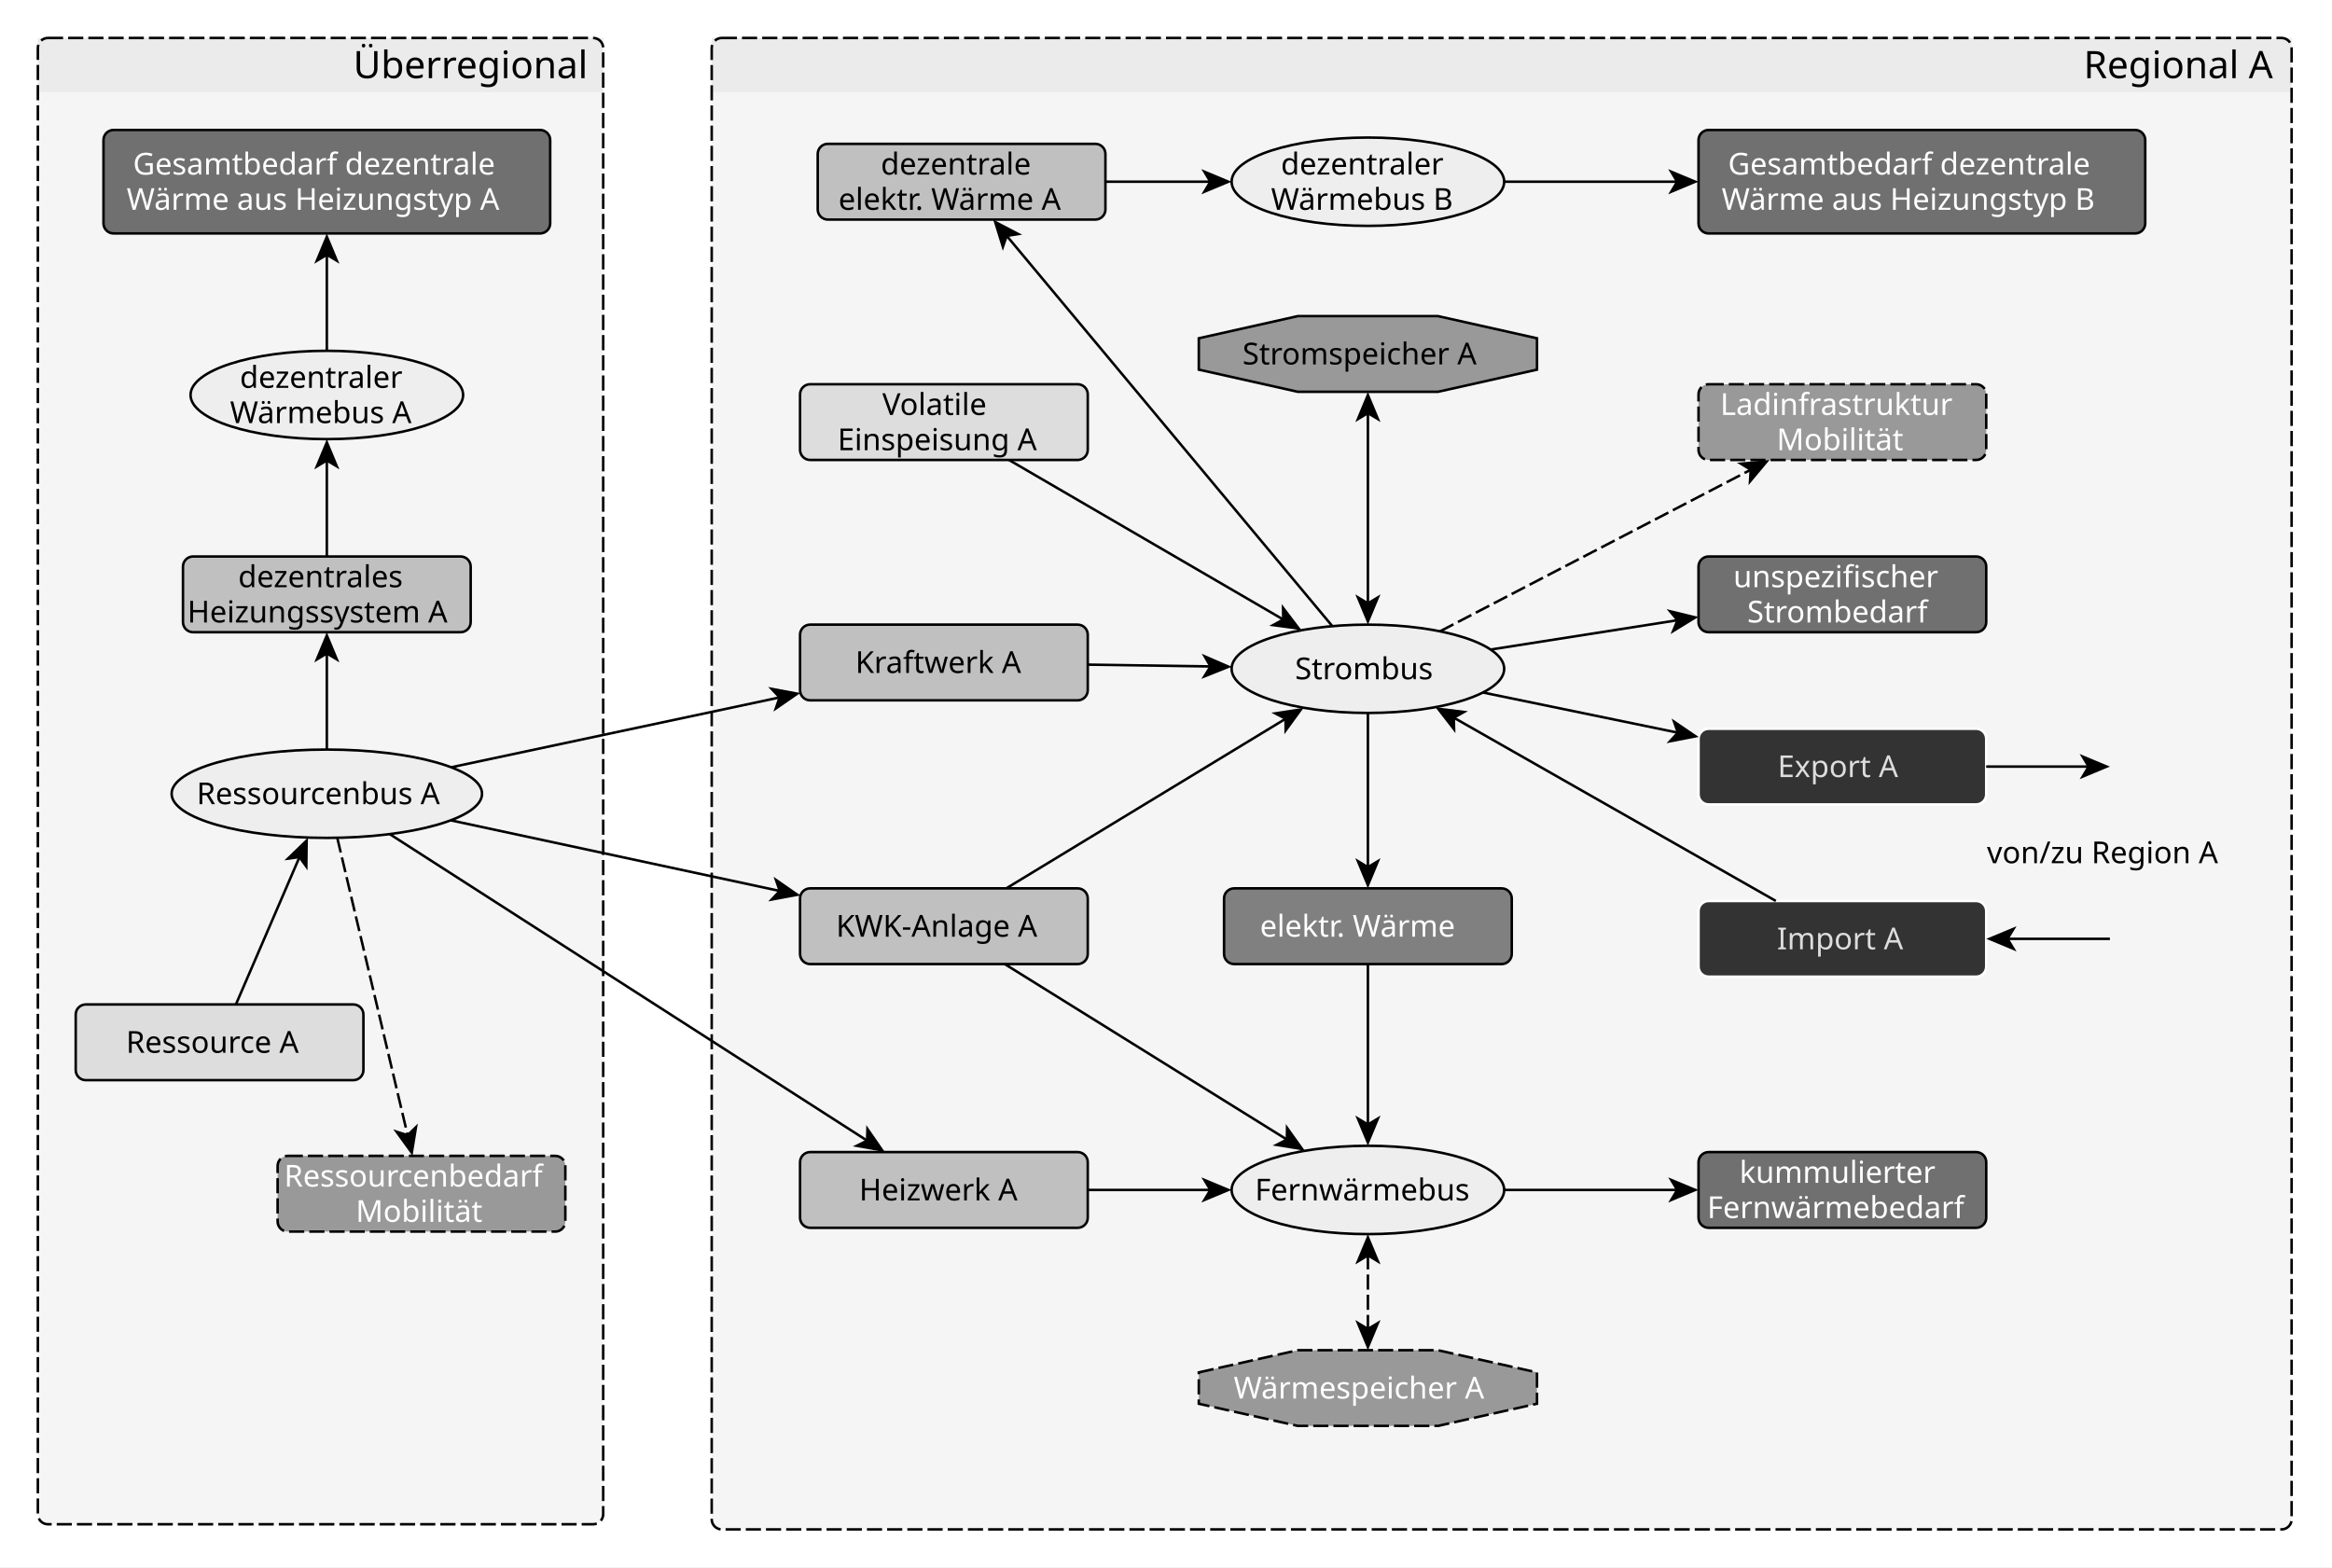
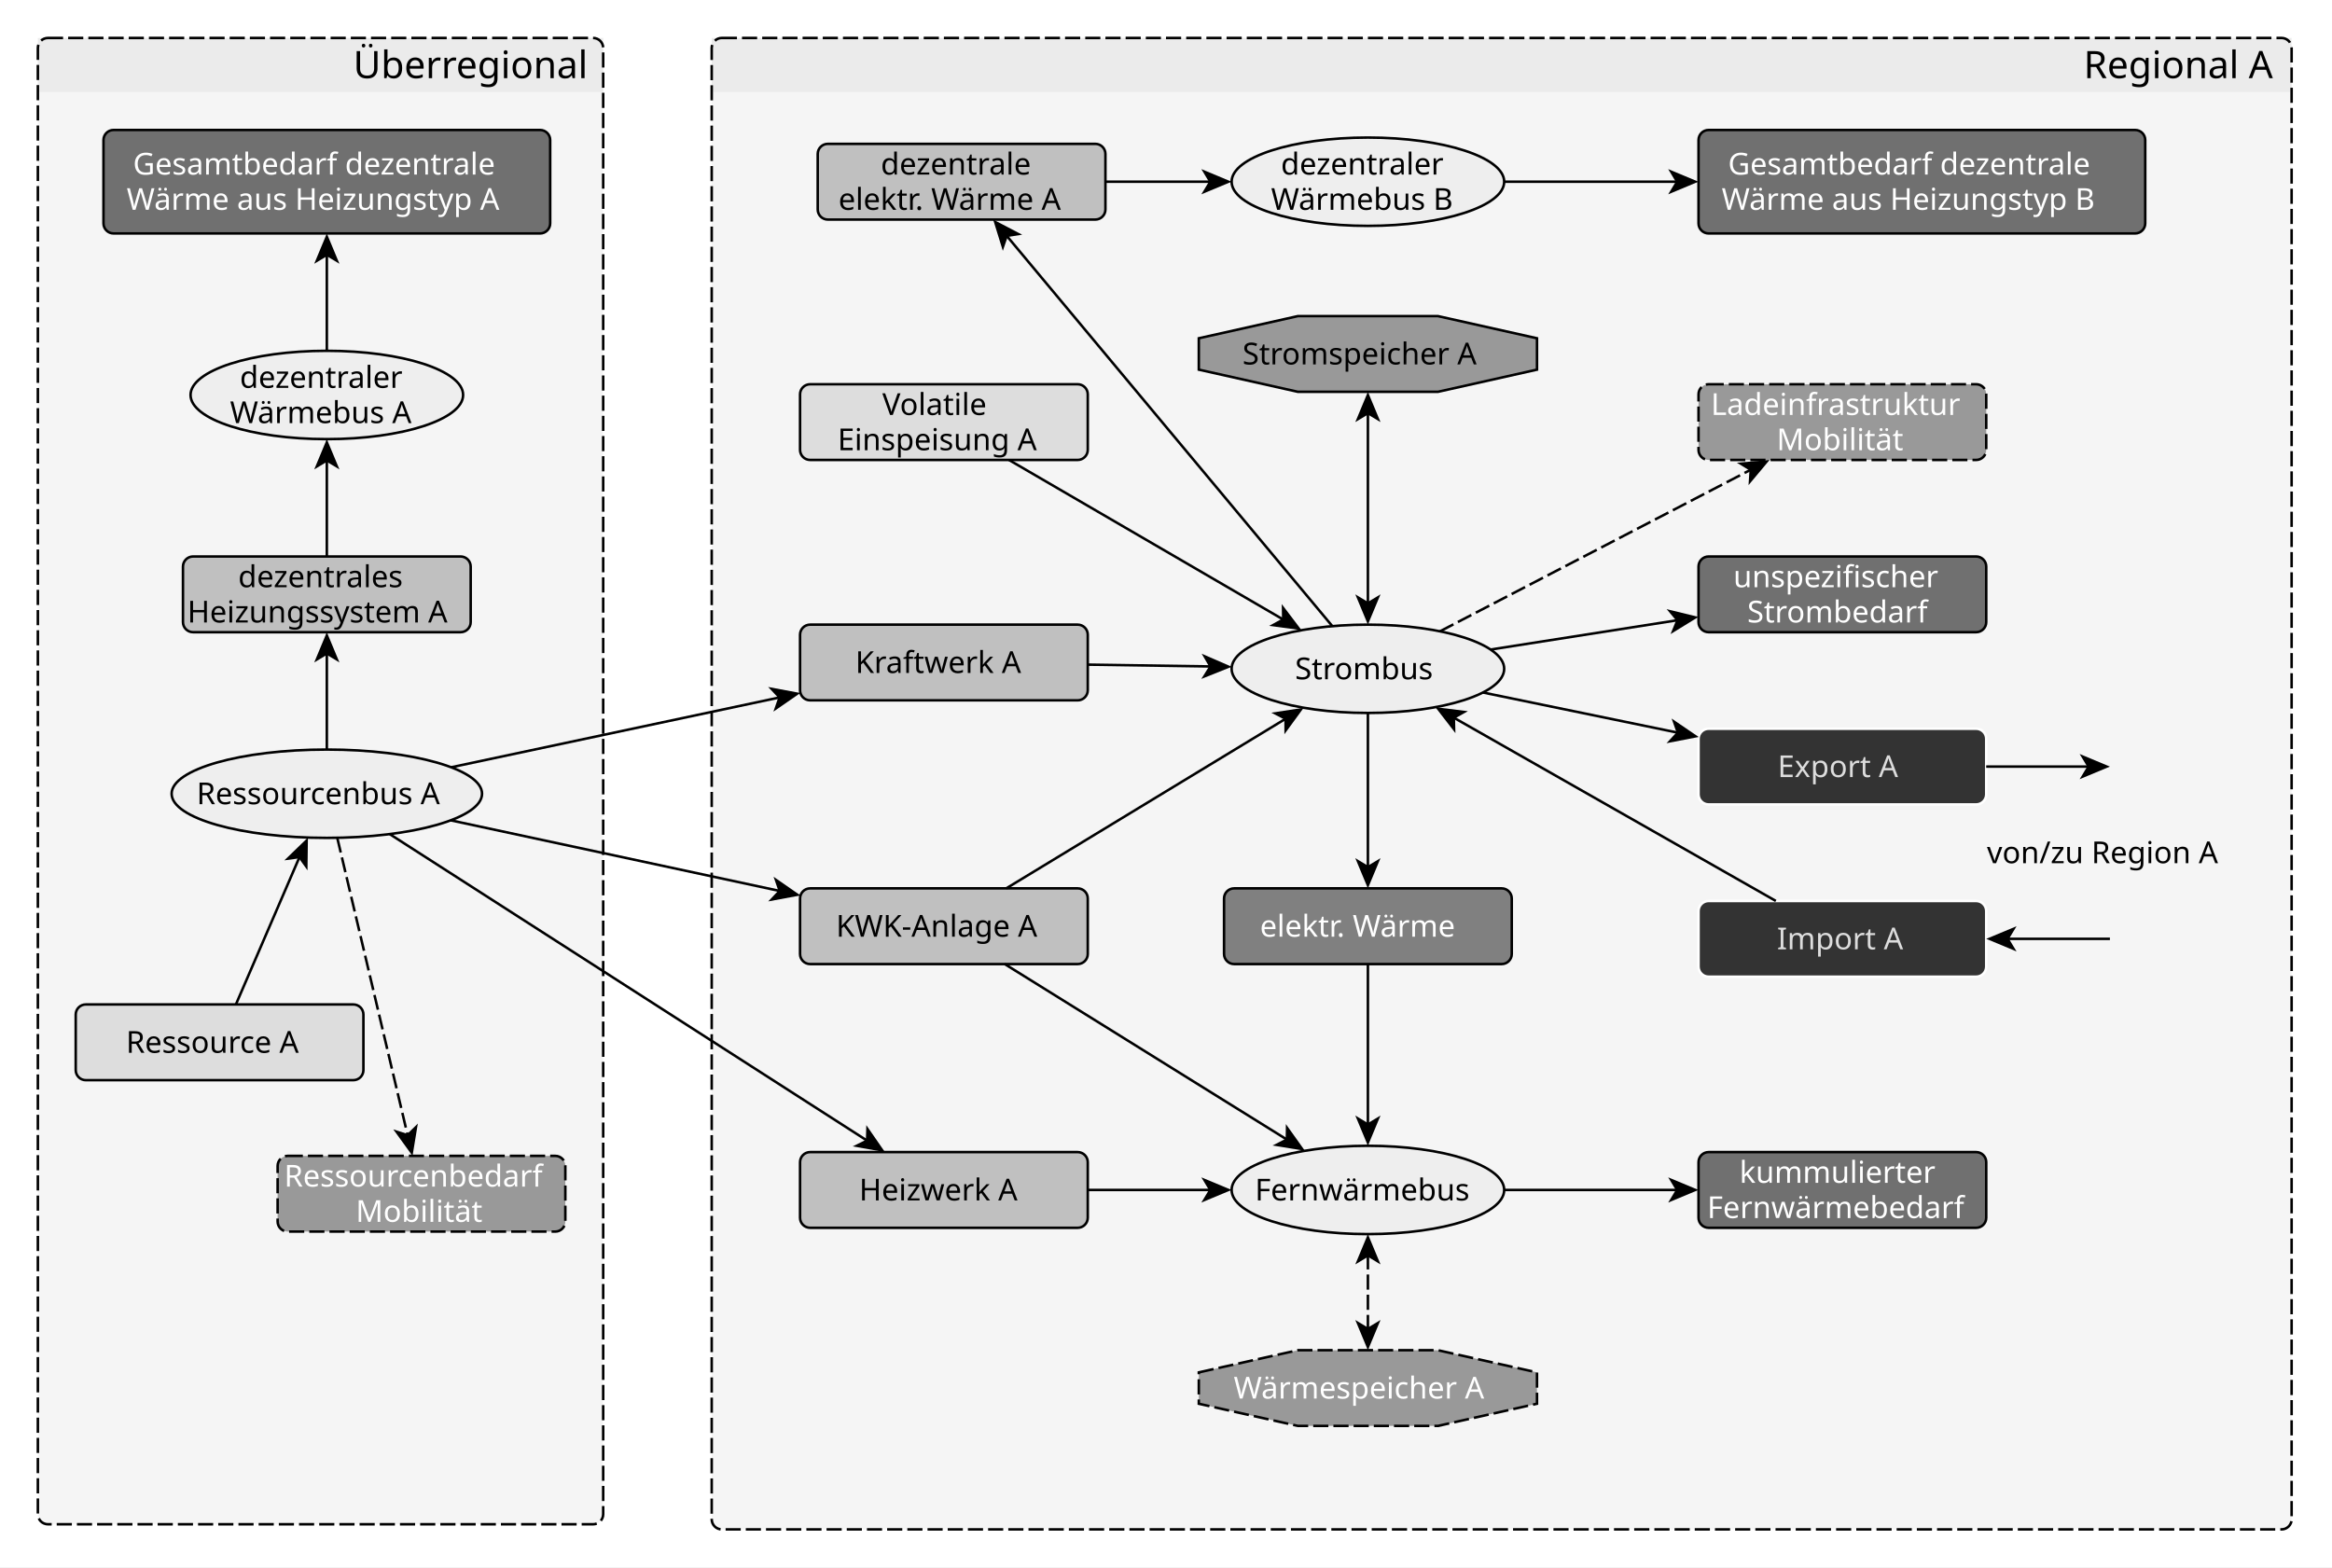
<svg xmlns="http://www.w3.org/2000/svg" fill-opacity="1" color-rendering="auto" color-interpolation="auto" text-rendering="auto" stroke="black" stroke-linecap="square" width="924" stroke-miterlimit="10" shape-rendering="auto" stroke-opacity="1" fill="black" stroke-dasharray="none" font-weight="normal" stroke-width="1" height="621" font-family="'Dialog'" font-style="normal" stroke-linejoin="miter" font-size="12px" stroke-dashoffset="0" image-rendering="auto">
  <defs id="genericDefs" />
  <g>
    <defs id="defs1">
      <clipPath clipPathUnits="userSpaceOnUse" id="clipPath1">
        <path d="M0 0 L924 0 L924 621 L0 621 L0 0 Z" />
      </clipPath>
      <clipPath clipPathUnits="userSpaceOnUse" id="clipPath2">
        <path d="M-491 -302 L433 -302 L433 319 L-491 319 L-491 -302 Z" />
      </clipPath>
    </defs>
    <g fill="white" text-rendering="geometricPrecision" shape-rendering="geometricPrecision" transform="translate(491,302)" stroke="white">
      <rect x="-491" width="924" height="621" y="-302" clip-path="url(#clipPath2)" stroke="none" />
    </g>
    <g fill="rgb(245,245,245)" text-rendering="geometricPrecision" shape-rendering="geometricPrecision" transform="matrix(1,0,0,1,491,302)" stroke="rgb(245,245,245)">
      <rect x="-476" y="-286.961" clip-path="url(#clipPath2)" width="224" rx="4" ry="4" height="588.93" stroke="none" />
      <rect x="-476" y="-286.961" clip-path="url(#clipPath2)" fill="rgb(235,235,235)" width="224" height="21.461" stroke="none" />
    </g>
    <g font-size="15px" stroke-linecap="butt" transform="matrix(1,0,0,1,491,302)" text-rendering="geometricPrecision" font-family="sans-serif" shape-rendering="geometricPrecision" stroke-miterlimit="1.45">
      <text x="-351.024" xml:space="preserve" y="-271.038" clip-path="url(#clipPath2)" stroke="none">Überregional</text>
      <rect x="-476" y="-286.961" clip-path="url(#clipPath2)" fill="none" width="224" stroke-dasharray="6,2" rx="4" ry="4" height="588.93" />
    </g>
    <g fill="rgb(238,238,238)" text-rendering="geometricPrecision" shape-rendering="geometricPrecision" transform="matrix(1,0,0,1,491,302)" stroke="rgb(238,238,238)">
      <ellipse rx="61.5" ry="17.5" clip-path="url(#clipPath2)" cx="-361.5" cy="12.5" stroke="none" />
    </g>
    <g text-rendering="geometricPrecision" stroke-miterlimit="1.45" shape-rendering="geometricPrecision" transform="matrix(1,0,0,1,491,302)" stroke-linecap="butt">
      <ellipse rx="61.5" fill="none" ry="17.5" clip-path="url(#clipPath2)" cx="-361.5" cy="12.5" />
      <text x="-413.095" xml:space="preserve" y="16.654" clip-path="url(#clipPath2)" font-family="sans-serif" stroke="none">Ressourcenbus A</text>
    </g>
    <g fill="rgb(112,112,112)" text-rendering="geometricPrecision" shape-rendering="geometricPrecision" transform="matrix(1,0,0,1,491,302)" stroke="rgb(112,112,112)">
      <rect x="-450" y="-250.5" clip-path="url(#clipPath2)" width="177" rx="4" ry="4" height="41" stroke="none" />
    </g>
    <g text-rendering="geometricPrecision" stroke-miterlimit="1.45" shape-rendering="geometricPrecision" transform="matrix(1,0,0,1,491,302)" stroke-linecap="butt">
      <rect x="-450" y="-250.5" clip-path="url(#clipPath2)" fill="none" width="177" rx="4" ry="4" height="41" />
      <text x="-438.31" y="-232.83" clip-path="url(#clipPath2)" fill="white" font-family="sans-serif" stroke="none" xml:space="preserve">Gesamtbedarf dezentrale</text>
      <text x="-440.815" y="-218.861" clip-path="url(#clipPath2)" fill="white" font-family="sans-serif" stroke="none" xml:space="preserve">Wärme aus Heizungstyp A</text>
    </g>
    <g fill="rgb(238,238,238)" text-rendering="geometricPrecision" shape-rendering="geometricPrecision" transform="matrix(1,0,0,1,491,302)" stroke="rgb(238,238,238)">
      <ellipse rx="54" ry="17.5" clip-path="url(#clipPath2)" cx="-361.5" cy="-145.5" stroke="none" />
    </g>
    <g text-rendering="geometricPrecision" stroke-miterlimit="1.45" shape-rendering="geometricPrecision" transform="matrix(1,0,0,1,491,302)" stroke-linecap="butt">
      <ellipse rx="54" fill="none" ry="17.5" clip-path="url(#clipPath2)" cx="-361.5" cy="-145.5" />
      <text x="-395.965" xml:space="preserve" y="-148.33" clip-path="url(#clipPath2)" font-family="sans-serif" stroke="none">dezentraler</text>
      <text x="-399.861" xml:space="preserve" y="-134.361" clip-path="url(#clipPath2)" font-family="sans-serif" stroke="none">Wärmebus A</text>
    </g>
    <g fill="silver" text-rendering="geometricPrecision" shape-rendering="geometricPrecision" transform="matrix(1,0,0,1,491,302)" stroke="silver">
      <rect x="-418.5" y="-81.5" clip-path="url(#clipPath2)" width="114" rx="4" ry="4" height="30" stroke="none" />
    </g>
    <g text-rendering="geometricPrecision" stroke-miterlimit="1.45" shape-rendering="geometricPrecision" transform="matrix(1,0,0,1,491,302)" stroke-linecap="butt">
      <rect x="-418.5" y="-81.5" clip-path="url(#clipPath2)" fill="none" width="114" rx="4" ry="4" height="30" />
      <text x="-396.624" xml:space="preserve" y="-69.33" clip-path="url(#clipPath2)" font-family="sans-serif" stroke="none">dezentrales</text>
      <text x="-416.763" xml:space="preserve" y="-55.361" clip-path="url(#clipPath2)" font-family="sans-serif" stroke="none">Heizungssystem A</text>
    </g>
    <g fill="rgb(221,221,221)" text-rendering="geometricPrecision" shape-rendering="geometricPrecision" transform="matrix(1,0,0,1,491,302)" stroke="rgb(221,221,221)">
      <rect x="-461" y="96" clip-path="url(#clipPath2)" width="114" rx="4" ry="4" height="30" stroke="none" />
    </g>
    <g text-rendering="geometricPrecision" stroke-miterlimit="1.45" shape-rendering="geometricPrecision" transform="matrix(1,0,0,1,491,302)" stroke-linecap="butt">
      <rect x="-461" y="96" clip-path="url(#clipPath2)" fill="none" width="114" rx="4" ry="4" height="30" />
      <text x="-441.055" xml:space="preserve" y="115.154" clip-path="url(#clipPath2)" font-family="sans-serif" stroke="none">Ressource A</text>
    </g>
    <g fill="rgb(153,153,153)" text-rendering="geometricPrecision" shape-rendering="geometricPrecision" transform="matrix(1,0,0,1,491,302)" stroke="rgb(153,153,153)">
      <rect x="-381" y="156" clip-path="url(#clipPath2)" width="114" rx="4" ry="4" height="30" stroke="none" />
    </g>
    <g text-rendering="geometricPrecision" stroke-miterlimit="1.45" stroke-dasharray="6,2" shape-rendering="geometricPrecision" transform="matrix(1,0,0,1,491,302)" stroke-linecap="butt">
      <rect x="-381" y="156" clip-path="url(#clipPath2)" fill="none" width="114" rx="4" ry="4" height="30" />
    </g>
    <g stroke-linecap="butt" transform="matrix(1,0,0,1,491,302)" fill="white" text-rendering="geometricPrecision" font-family="sans-serif" shape-rendering="geometricPrecision" stroke="white" stroke-miterlimit="1.45">
      <text x="-378.41" xml:space="preserve" y="168.17" clip-path="url(#clipPath2)" stroke="none">Ressourcenbedarf</text>
      <text x="-350.039" xml:space="preserve" y="182.139" clip-path="url(#clipPath2)" stroke="none">Mobilität</text>
      <path fill="none" d="M-361.5 -163 L-361.5 -201.488" clip-path="url(#clipPath2)" stroke="black" />
      <path fill="black" d="M-361.5 -209.488 L-366.5 -197.488 L-361.5 -200.488 L-356.5 -197.488 Z" clip-path="url(#clipPath2)" stroke="none" />
      <path fill="none" d="M-361.5 -5 L-361.5 -43.515" clip-path="url(#clipPath2)" stroke="black" />
      <path fill="black" d="M-361.5 -51.515 L-366.5 -39.515 L-361.5 -42.515 L-356.5 -39.515 Z" clip-path="url(#clipPath2)" stroke="none" />
      <path fill="none" d="M-361.5 -81.505 L-361.5 -120" clip-path="url(#clipPath2)" stroke="black" />
      <path fill="black" d="M-361.5 -128 L-366.5 -116 L-361.5 -119 L-356.5 -116 Z" clip-path="url(#clipPath2)" stroke="none" />
      <path fill="none" d="M-397.536 96.018 L-372.164 37.215" clip-path="url(#clipPath2)" stroke="black" />
      <path fill="black" d="M-368.995 29.87 L-378.339 38.907 L-372.56 38.133 L-369.158 42.868 Z" clip-path="url(#clipPath2)" stroke="none" />
    </g>
    <g text-rendering="geometricPrecision" stroke-miterlimit="1.45" stroke-dasharray="6,2" shape-rendering="geometricPrecision" transform="matrix(1,0,0,1,491,302)" stroke-linecap="butt">
      <path fill="none" d="M-357.369 29.96 L-329.386 148.236" clip-path="url(#clipPath2)" />
      <path d="M-327.544 156.021 L-325.441 143.193 L-329.616 147.263 L-335.172 145.495 Z" clip-path="url(#clipPath2)" stroke="none" />
    </g>
    <g fill="rgb(245,245,245)" text-rendering="geometricPrecision" shape-rendering="geometricPrecision" transform="matrix(1,0,0,1,491,302)" stroke="rgb(245,245,245)">
      <rect x="-209" y="-286.961" clip-path="url(#clipPath2)" width="626" rx="4" ry="4" height="590.961" stroke="none" />
      <rect x="-209" y="-286.961" clip-path="url(#clipPath2)" fill="rgb(235,235,235)" width="626" height="21.461" stroke="none" />
    </g>
    <g font-size="15px" stroke-linecap="butt" transform="matrix(1,0,0,1,491,302)" text-rendering="geometricPrecision" font-family="sans-serif" shape-rendering="geometricPrecision" stroke-miterlimit="1.45">
      <text x="334.587" xml:space="preserve" y="-271.038" clip-path="url(#clipPath2)" stroke="none">Regional A</text>
      <rect x="-209" y="-286.961" clip-path="url(#clipPath2)" fill="none" width="626" stroke-dasharray="6,2" rx="4" ry="4" height="590.961" />
    </g>
    <g fill="rgb(238,238,238)" text-rendering="geometricPrecision" shape-rendering="geometricPrecision" transform="matrix(1,0,0,1,491,302)" stroke="rgb(238,238,238)">
      <ellipse rx="54" ry="17.5" clip-path="url(#clipPath2)" cx="51" cy="-37" stroke="none" />
    </g>
    <g text-rendering="geometricPrecision" stroke-miterlimit="1.45" shape-rendering="geometricPrecision" transform="matrix(1,0,0,1,491,302)" stroke-linecap="butt">
      <ellipse rx="54" fill="none" ry="17.5" clip-path="url(#clipPath2)" cx="51" cy="-37" />
      <text x="22.119" xml:space="preserve" y="-32.846" clip-path="url(#clipPath2)" font-family="sans-serif" stroke="none">Strombus</text>
    </g>
    <g fill="rgb(238,238,238)" text-rendering="geometricPrecision" shape-rendering="geometricPrecision" transform="matrix(1,0,0,1,491,302)" stroke="rgb(238,238,238)">
      <ellipse rx="54" ry="17.5" clip-path="url(#clipPath2)" cx="51" cy="169.5" stroke="none" />
    </g>
    <g text-rendering="geometricPrecision" stroke-miterlimit="1.45" shape-rendering="geometricPrecision" transform="matrix(1,0,0,1,491,302)" stroke-linecap="butt">
      <ellipse rx="54" fill="none" ry="17.5" clip-path="url(#clipPath2)" cx="51" cy="169.5" />
      <text x="6.264" xml:space="preserve" y="173.654" clip-path="url(#clipPath2)" font-family="sans-serif" stroke="none">Fernwärmebus</text>
    </g>
    <g fill="silver" text-rendering="geometricPrecision" shape-rendering="geometricPrecision" transform="matrix(1,0,0,1,491,302)" stroke="silver">
      <rect x="-174" y="50" clip-path="url(#clipPath2)" width="114" rx="4" ry="4" height="30" stroke="none" />
    </g>
    <g text-rendering="geometricPrecision" stroke-miterlimit="1.45" shape-rendering="geometricPrecision" transform="matrix(1,0,0,1,491,302)" stroke-linecap="butt">
      <rect x="-174" y="50" clip-path="url(#clipPath2)" fill="none" width="114" rx="4" ry="4" height="30" />
      <text x="-159.73" xml:space="preserve" y="69.154" clip-path="url(#clipPath2)" font-family="sans-serif" stroke="none">KWK-Anlage A</text>
    </g>
    <g fill="silver" text-rendering="geometricPrecision" shape-rendering="geometricPrecision" transform="matrix(1,0,0,1,491,302)" stroke="silver">
      <rect x="-174" y="-54.5" clip-path="url(#clipPath2)" width="114" rx="4" ry="4" height="30" stroke="none" />
    </g>
    <g text-rendering="geometricPrecision" stroke-miterlimit="1.45" shape-rendering="geometricPrecision" transform="matrix(1,0,0,1,491,302)" stroke-linecap="butt">
      <rect x="-174" y="-54.5" clip-path="url(#clipPath2)" fill="none" width="114" rx="4" ry="4" height="30" />
      <text x="-152.095" xml:space="preserve" y="-35.346" clip-path="url(#clipPath2)" font-family="sans-serif" stroke="none">Kraftwerk A</text>
    </g>
    <g fill="silver" text-rendering="geometricPrecision" shape-rendering="geometricPrecision" transform="matrix(1,0,0,1,491,302)" stroke="silver">
      <rect x="-174" y="154.5" clip-path="url(#clipPath2)" width="114" rx="4" ry="4" height="30" stroke="none" />
    </g>
    <g text-rendering="geometricPrecision" stroke-miterlimit="1.45" shape-rendering="geometricPrecision" transform="matrix(1,0,0,1,491,302)" stroke-linecap="butt">
      <rect x="-174" y="154.5" clip-path="url(#clipPath2)" fill="none" width="114" rx="4" ry="4" height="30" />
      <text x="-150.571" xml:space="preserve" y="173.654" clip-path="url(#clipPath2)" font-family="sans-serif" stroke="none">Heizwerk A</text>
    </g>
    <g fill="rgb(112,112,112)" text-rendering="geometricPrecision" shape-rendering="geometricPrecision" transform="matrix(1,0,0,1,491,302)" stroke="rgb(112,112,112)">
      <rect x="182" y="154.5" clip-path="url(#clipPath2)" width="114" rx="4" ry="4" height="30" stroke="none" />
    </g>
    <g text-rendering="geometricPrecision" stroke-miterlimit="1.45" shape-rendering="geometricPrecision" transform="matrix(1,0,0,1,491,302)" stroke-linecap="butt">
      <rect x="182" y="154.5" clip-path="url(#clipPath2)" fill="none" width="114" rx="4" ry="4" height="30" />
      <text x="198.227" y="166.67" clip-path="url(#clipPath2)" fill="white" font-family="sans-serif" stroke="none" xml:space="preserve">kummulierter</text>
      <text x="185.436" y="180.639" clip-path="url(#clipPath2)" fill="white" font-family="sans-serif" stroke="none" xml:space="preserve">Fernwärmebedarf</text>
    </g>
    <g fill="rgb(153,153,153)" text-rendering="geometricPrecision" shape-rendering="geometricPrecision" transform="matrix(1,0,0,1,491,302)" stroke="rgb(153,153,153)">
      <path d="M-16 -167.963 L23.248 -176.75 L78.752 -176.75 L118 -167.963 L118 -155.537 L78.752 -146.75 L23.248 -146.75 L-16 -155.537 Z" fill-rule="evenodd" clip-path="url(#clipPath2)" stroke="none" />
    </g>
    <g text-rendering="geometricPrecision" stroke-miterlimit="1.45" shape-rendering="geometricPrecision" transform="matrix(1,0,0,1,491,302)" stroke-linecap="butt">
      <path fill="none" d="M-16 -167.963 L23.248 -176.75 L78.752 -176.75 L118 -167.963 L118 -155.537 L78.752 -146.75 L23.248 -146.75 L-16 -155.537 Z" fill-rule="evenodd" clip-path="url(#clipPath2)" />
      <text x="1.292" xml:space="preserve" y="-157.596" clip-path="url(#clipPath2)" font-family="sans-serif" stroke="none">Stromspeicher A</text>
    </g>
    <g fill="rgb(153,153,153)" text-rendering="geometricPrecision" shape-rendering="geometricPrecision" transform="matrix(1,0,0,1,491,302)" stroke="rgb(153,153,153)">
      <path d="M-16 241.787 L23.248 233 L78.752 233 L118 241.787 L118 254.213 L78.752 263 L23.248 263 L-16 254.213 Z" fill-rule="evenodd" clip-path="url(#clipPath2)" stroke="none" />
    </g>
    <g text-rendering="geometricPrecision" stroke-miterlimit="1.45" stroke-dasharray="6,2" shape-rendering="geometricPrecision" transform="matrix(1,0,0,1,491,302)" stroke-linecap="butt">
      <path fill="none" d="M-16 241.787 L23.248 233 L78.752 233 L118 241.787 L118 254.213 L78.752 263 L23.248 263 L-16 254.213 Z" fill-rule="evenodd" clip-path="url(#clipPath2)" />
    </g>
    <g stroke-linecap="butt" transform="matrix(1,0,0,1,491,302)" fill="white" text-rendering="geometricPrecision" font-family="sans-serif" shape-rendering="geometricPrecision" stroke="white" stroke-miterlimit="1.45">
      <text x="-2.177" xml:space="preserve" y="252.154" clip-path="url(#clipPath2)" stroke="none">Wärmespeicher A</text>
    </g>
    <g fill="gray" text-rendering="geometricPrecision" shape-rendering="geometricPrecision" transform="matrix(1,0,0,1,491,302)" stroke="gray">
      <rect x="-6" y="50" clip-path="url(#clipPath2)" width="114" rx="4" ry="4" height="30" stroke="none" />
    </g>
    <g text-rendering="geometricPrecision" stroke-miterlimit="1.45" shape-rendering="geometricPrecision" transform="matrix(1,0,0,1,491,302)" stroke-linecap="butt">
      <rect x="-6" y="50" clip-path="url(#clipPath2)" fill="none" width="114" rx="4" ry="4" height="30" />
      <text x="8.229" y="69.154" clip-path="url(#clipPath2)" fill="white" font-family="sans-serif" stroke="none" xml:space="preserve">elektr. Wärme</text>
    </g>
    <g fill="rgb(112,112,112)" text-rendering="geometricPrecision" shape-rendering="geometricPrecision" transform="matrix(1,0,0,1,491,302)" stroke="rgb(112,112,112)">
      <rect x="182" y="-250.5" clip-path="url(#clipPath2)" width="177" rx="4" ry="4" height="41" stroke="none" />
    </g>
    <g text-rendering="geometricPrecision" stroke-miterlimit="1.45" shape-rendering="geometricPrecision" transform="matrix(1,0,0,1,491,302)" stroke-linecap="butt">
      <rect x="182" y="-250.5" clip-path="url(#clipPath2)" fill="none" width="177" rx="4" ry="4" height="41" />
      <text x="193.69" y="-232.83" clip-path="url(#clipPath2)" fill="white" font-family="sans-serif" stroke="none" xml:space="preserve">Gesamtbedarf dezentrale</text>
      <text x="191.173" y="-218.861" clip-path="url(#clipPath2)" fill="white" font-family="sans-serif" stroke="none" xml:space="preserve">Wärme aus Heizungstyp B</text>
    </g>
    <g fill="rgb(238,238,238)" text-rendering="geometricPrecision" shape-rendering="geometricPrecision" transform="matrix(1,0,0,1,491,302)" stroke="rgb(238,238,238)">
      <ellipse rx="54" ry="17.5" clip-path="url(#clipPath2)" cx="51" cy="-230" stroke="none" />
    </g>
    <g text-rendering="geometricPrecision" stroke-miterlimit="1.45" shape-rendering="geometricPrecision" transform="matrix(1,0,0,1,491,302)" stroke-linecap="butt">
      <ellipse rx="54" fill="none" ry="17.5" clip-path="url(#clipPath2)" cx="51" cy="-230" />
      <text x="16.535" xml:space="preserve" y="-232.83" clip-path="url(#clipPath2)" font-family="sans-serif" stroke="none">dezentraler</text>
      <text x="12.627" xml:space="preserve" y="-218.861" clip-path="url(#clipPath2)" font-family="sans-serif" stroke="none">Wärmebus B</text>
    </g>
    <g fill="silver" text-rendering="geometricPrecision" shape-rendering="geometricPrecision" transform="matrix(1,0,0,1,491,302)" stroke="silver">
      <rect x="-167" y="-245" clip-path="url(#clipPath2)" width="114" rx="4" ry="4" height="30" stroke="none" />
    </g>
    <g text-rendering="geometricPrecision" stroke-miterlimit="1.45" shape-rendering="geometricPrecision" transform="matrix(1,0,0,1,491,302)" stroke-linecap="butt">
      <rect x="-167" y="-245" clip-path="url(#clipPath2)" fill="none" width="114" rx="4" ry="4" height="30" />
      <text x="-141.998" xml:space="preserve" y="-232.83" clip-path="url(#clipPath2)" font-family="sans-serif" stroke="none">dezentrale</text>
      <text x="-158.782" xml:space="preserve" y="-218.861" clip-path="url(#clipPath2)" font-family="sans-serif" stroke="none">elektr. Wärme A</text>
    </g>
    <g fill="rgb(112,112,112)" text-rendering="geometricPrecision" shape-rendering="geometricPrecision" transform="matrix(1,0,0,1,491,302)" stroke="rgb(112,112,112)">
      <rect x="182" y="-81.5" clip-path="url(#clipPath2)" width="114" rx="4" ry="4" height="30" stroke="none" />
    </g>
    <g text-rendering="geometricPrecision" stroke-miterlimit="1.45" shape-rendering="geometricPrecision" transform="matrix(1,0,0,1,491,302)" stroke-linecap="butt">
      <rect x="182" y="-81.5" clip-path="url(#clipPath2)" fill="none" width="114" rx="4" ry="4" height="30" />
      <text x="195.787" y="-69.33" clip-path="url(#clipPath2)" fill="white" font-family="sans-serif" stroke="none" xml:space="preserve">unspezifischer</text>
      <text x="201.292" y="-55.361" clip-path="url(#clipPath2)" fill="white" font-family="sans-serif" stroke="none" xml:space="preserve">Strombedarf</text>
    </g>
    <g fill="rgb(221,221,221)" text-rendering="geometricPrecision" shape-rendering="geometricPrecision" transform="matrix(1,0,0,1,491,302)" stroke="rgb(221,221,221)">
      <rect x="-174" y="-149.75" clip-path="url(#clipPath2)" width="114" rx="4" ry="4" height="30" stroke="none" />
    </g>
    <g text-rendering="geometricPrecision" stroke-miterlimit="1.45" shape-rendering="geometricPrecision" transform="matrix(1,0,0,1,491,302)" stroke-linecap="butt">
      <rect x="-174" y="-149.75" clip-path="url(#clipPath2)" fill="none" width="114" rx="4" ry="4" height="30" />
      <text x="-141.404" xml:space="preserve" y="-137.58" clip-path="url(#clipPath2)" font-family="sans-serif" stroke="none">Volatile </text>
      <text x="-159.106" xml:space="preserve" y="-123.611" clip-path="url(#clipPath2)" font-family="sans-serif" stroke="none">Einspeisung A</text>
    </g>
    <g fill="rgb(51,51,51)" text-rendering="geometricPrecision" shape-rendering="geometricPrecision" transform="matrix(1,0,0,1,491,302)" stroke="rgb(51,51,51)">
      <rect x="182" y="-13.25" clip-path="url(#clipPath2)" width="114" rx="4" ry="4" height="30" stroke="none" />
    </g>
    <g stroke-linecap="butt" transform="matrix(1,0,0,1,491,302)" fill="white" text-rendering="geometricPrecision" shape-rendering="geometricPrecision" stroke="white" stroke-miterlimit="1.45">
      <rect x="182" y="-13.25" clip-path="url(#clipPath2)" fill="none" width="114" rx="4" ry="4" height="30" />
      <text x="213.348" y="5.904" clip-path="url(#clipPath2)" fill="rgb(221,221,221)" font-family="sans-serif" stroke="none" xml:space="preserve">Export A</text>
    </g>
    <g fill="rgb(51,51,51)" text-rendering="geometricPrecision" shape-rendering="geometricPrecision" transform="matrix(1,0,0,1,491,302)" stroke="rgb(51,51,51)">
      <rect x="182" y="55" clip-path="url(#clipPath2)" width="114" rx="4" ry="4" height="30" stroke="none" />
    </g>
    <g stroke-linecap="butt" transform="matrix(1,0,0,1,491,302)" fill="white" text-rendering="geometricPrecision" shape-rendering="geometricPrecision" stroke="white" stroke-miterlimit="1.45">
      <rect x="182" y="55" clip-path="url(#clipPath2)" fill="none" width="114" rx="4" ry="4" height="30" />
      <text x="213.075" y="74.154" clip-path="url(#clipPath2)" fill="rgb(221,221,221)" font-family="sans-serif" stroke="none" xml:space="preserve">Import A</text>
    </g>
    <g fill="rgb(153,153,153)" text-rendering="geometricPrecision" shape-rendering="geometricPrecision" transform="matrix(1,0,0,1,491,302)" stroke="rgb(153,153,153)">
      <rect x="182" y="-149.75" clip-path="url(#clipPath2)" width="114" rx="4" ry="4" height="30" stroke="none" />
    </g>
    <g text-rendering="geometricPrecision" stroke-miterlimit="1.45" stroke-dasharray="6,2" shape-rendering="geometricPrecision" transform="matrix(1,0,0,1,491,302)" stroke-linecap="butt">
      <rect x="182" y="-149.75" clip-path="url(#clipPath2)" fill="none" width="114" rx="4" ry="4" height="30" />
    </g>
    <g stroke-linecap="butt" transform="matrix(1,0,0,1,491,302)" fill="white" text-rendering="geometricPrecision" font-family="sans-serif" shape-rendering="geometricPrecision" stroke="white" stroke-miterlimit="1.45">
-       <text x="190.602" xml:space="preserve" y="-137.58" clip-path="url(#clipPath2)" stroke="none">Ladinfrastruktur</text>
+       <text x="186.91" xml:space="preserve" y="-137.58" clip-path="url(#clipPath2)" stroke="none">Ladeinfrastruktur</text>
      <text x="212.961" xml:space="preserve" y="-123.611" clip-path="url(#clipPath2)" stroke="none">Mobilität</text>
    </g>
    <g fill="rgb(245,245,245)" text-rendering="geometricPrecision" shape-rendering="geometricPrecision" transform="matrix(1,0,0,1,491,302)" stroke="rgb(245,245,245)">
      <ellipse rx="16" ry="17.5" clip-path="url(#clipPath2)" cx="361" cy="1.75" stroke="none" />
      <ellipse stroke-linecap="butt" clip-path="url(#clipPath2)" fill="none" rx="16" cx="361" ry="17.5" cy="1.75" stroke-miterlimit="1.45" />
      <ellipse rx="57" ry="17.5" clip-path="url(#clipPath2)" cx="345" cy="35.875" stroke="none" />
      <ellipse stroke-linecap="butt" clip-path="url(#clipPath2)" fill="none" rx="57" cx="345" ry="17.5" cy="35.875" stroke-miterlimit="1.45" />
    </g>
    <g text-rendering="geometricPrecision" stroke-miterlimit="1.45" shape-rendering="geometricPrecision" font-family="sans-serif" transform="matrix(1,0,0,1,491,302)" stroke-linecap="butt">
      <text x="296.273" xml:space="preserve" y="40.029" clip-path="url(#clipPath2)" stroke="none">von/zu Region A</text>
    </g>
    <g fill="rgb(245,245,245)" text-rendering="geometricPrecision" shape-rendering="geometricPrecision" transform="matrix(1,0,0,1,491,302)" stroke="rgb(245,245,245)">
      <ellipse rx="16" ry="17.5" clip-path="url(#clipPath2)" cx="361" cy="70" stroke="none" />
      <ellipse stroke-linecap="butt" clip-path="url(#clipPath2)" fill="none" rx="16" cx="361" ry="17.5" cy="70" stroke-miterlimit="1.45" />
    </g>
    <g text-rendering="geometricPrecision" stroke-miterlimit="1.45" shape-rendering="geometricPrecision" transform="matrix(1,0,0,1,491,302)" stroke-linecap="butt">
      <path fill="none" d="M-312.409 23.041 L-181.641 51.12" clip-path="url(#clipPath2)" />
      <path d="M-173.819 52.8 L-184.502 45.392 L-182.619 50.91 L-186.601 55.169 Z" clip-path="url(#clipPath2)" stroke="none" />
      <path fill="none" d="M-92.268 49.984 L18.734 -17.41" clip-path="url(#clipPath2)" />
      <path d="M25.572 -21.562 L12.72 -19.608 L17.879 -16.891 L17.91 -11.06 Z" clip-path="url(#clipPath2)" stroke="none" />
      <path fill="none" d="M-92.924 79.976 L19.256 149.755" clip-path="url(#clipPath2)" />
      <path d="M26.049 153.98 L18.501 143.396 L18.407 149.226 L13.219 151.888 Z" clip-path="url(#clipPath2)" stroke="none" />
      <path fill="none" d="M-312.239 2.023 L-181.69 -25.742" clip-path="url(#clipPath2)" />
      <path d="M-173.865 -27.406 L-186.643 -29.8 L-182.668 -25.534 L-184.563 -20.019 Z" clip-path="url(#clipPath2)" stroke="none" />
      <path fill="none" d="M-60.029 -38.652 L-10.942 -37.922" clip-path="url(#clipPath2)" />
      <path d="M-2.943 -37.803 L-14.867 -42.981 L-11.942 -37.937 L-15.016 -32.982 Z" clip-path="url(#clipPath2)" stroke="none" />
      <path fill="none" d="M-336.584 28.499 L-147.078 150.186" clip-path="url(#clipPath2)" />
      <path d="M-140.347 154.508 L-147.743 143.817 L-147.92 149.645 L-153.146 152.232 Z" clip-path="url(#clipPath2)" stroke="none" />
      <path fill="none" d="M-60.029 169.5 L-11 169.5" clip-path="url(#clipPath2)" />
      <path d="M-3 169.5 L-15 164.5 L-12 169.5 L-15 174.5 Z" clip-path="url(#clipPath2)" stroke="none" />
      <path fill="none" d="M105 169.5 L173.978 169.5" clip-path="url(#clipPath2)" />
      <path d="M181.978 169.5 L169.978 164.5 L172.978 169.5 L169.978 174.5 Z" clip-path="url(#clipPath2)" stroke="none" />
      <path fill="none" d="M51 -62.5 L51 -138.746" clip-path="url(#clipPath2)" />
      <path d="M51 -54.5 L56 -66.5 L51 -63.5 L46 -66.5 Z" clip-path="url(#clipPath2)" stroke="none" />
      <path d="M51 -146.746 L46 -134.746 L51 -137.746 L56 -134.746 Z" clip-path="url(#clipPath2)" stroke="none" />
      <path fill="none" stroke-dasharray="6,2" d="M51 195 L51 225.018" clip-path="url(#clipPath2)" />
      <path stroke-dasharray="6,2" d="M51 187 L46 199 L51 196 L56 199 Z" clip-path="url(#clipPath2)" stroke="none" />
      <path stroke-dasharray="6,2" d="M51 233.018 L56 221.018 L51 224.018 L46 221.018 Z" clip-path="url(#clipPath2)" stroke="none" />
      <path fill="none" d="M51 -19.5 L51 42.023" clip-path="url(#clipPath2)" />
      <path d="M51 50.023 L56 38.023 L51 41.023 L46 38.023 Z" clip-path="url(#clipPath2)" stroke="none" />
      <path fill="none" d="M51 79.976 L51 144" clip-path="url(#clipPath2)" />
      <path d="M51 152 L56 140 L51 143 L46 140 Z" clip-path="url(#clipPath2)" stroke="none" />
      <path fill="none" d="M105 -230 L173.972 -230" clip-path="url(#clipPath2)" />
      <path d="M181.972 -230 L169.972 -235 L172.972 -230 L169.972 -225 Z" clip-path="url(#clipPath2)" stroke="none" />
      <path fill="none" d="M36.907 -53.894 L-92.376 -208.873" clip-path="url(#clipPath2)" />
      <path d="M-97.501 -215.016 L-93.653 -202.599 L-91.736 -208.105 L-85.974 -209.005 Z" clip-path="url(#clipPath2)" stroke="none" />
      <path fill="none" d="M-52.966 -230 L-11 -230" clip-path="url(#clipPath2)" />
      <path d="M-3 -230 L-15 -235 L-12 -230 L-15 -225 Z" clip-path="url(#clipPath2)" stroke="none" />
      <path fill="none" d="M99.602 -44.626 L174.092 -56.315" clip-path="url(#clipPath2)" />
      <path d="M181.995 -57.555 L169.365 -60.635 L173.104 -56.16 L170.916 -50.755 Z" clip-path="url(#clipPath2)" stroke="none" />
      <path fill="none" d="M-91.201 -119.739 L17.809 -56.312" clip-path="url(#clipPath2)" />
      <path d="M24.724 -52.288 L16.867 -62.645 L16.945 -56.815 L11.838 -54.002 Z" clip-path="url(#clipPath2)" stroke="none" />
      <path fill="none" d="M96.565 -27.608 L174.239 -11.598" clip-path="url(#clipPath2)" />
      <path d="M182.075 -9.983 L171.331 -17.303 L173.26 -11.8 L169.312 -7.509 Z" clip-path="url(#clipPath2)" stroke="none" />
      <path fill="none" d="M212.631 54.992 L84.672 -17.835" clip-path="url(#clipPath2)" />
      <path d="M77.72 -21.793 L85.676 -11.511 L85.542 -17.341 L90.622 -20.202 Z" clip-path="url(#clipPath2)" stroke="none" />
      <path fill="none" stroke-dasharray="6,2" d="M79.563 -51.851 L203.059 -116.062" clip-path="url(#clipPath2)" />
      <path stroke-dasharray="6,2" d="M210.157 -119.753 L197.203 -118.653 L202.172 -115.601 L201.816 -109.781 Z" clip-path="url(#clipPath2)" stroke="none" />
      <path fill="none" d="M295.979 1.75 L337 1.75" clip-path="url(#clipPath2)" />
      <path d="M345 1.75 L333 -3.25 L336 1.75 L333 6.75 Z" clip-path="url(#clipPath2)" stroke="none" />
      <path fill="none" d="M345 70 L304.011 70" clip-path="url(#clipPath2)" />
      <path d="M296.011 70 L308.011 75 L305.011 70 L308.011 65 Z" clip-path="url(#clipPath2)" stroke="none" />
    </g>
  </g>
</svg>
